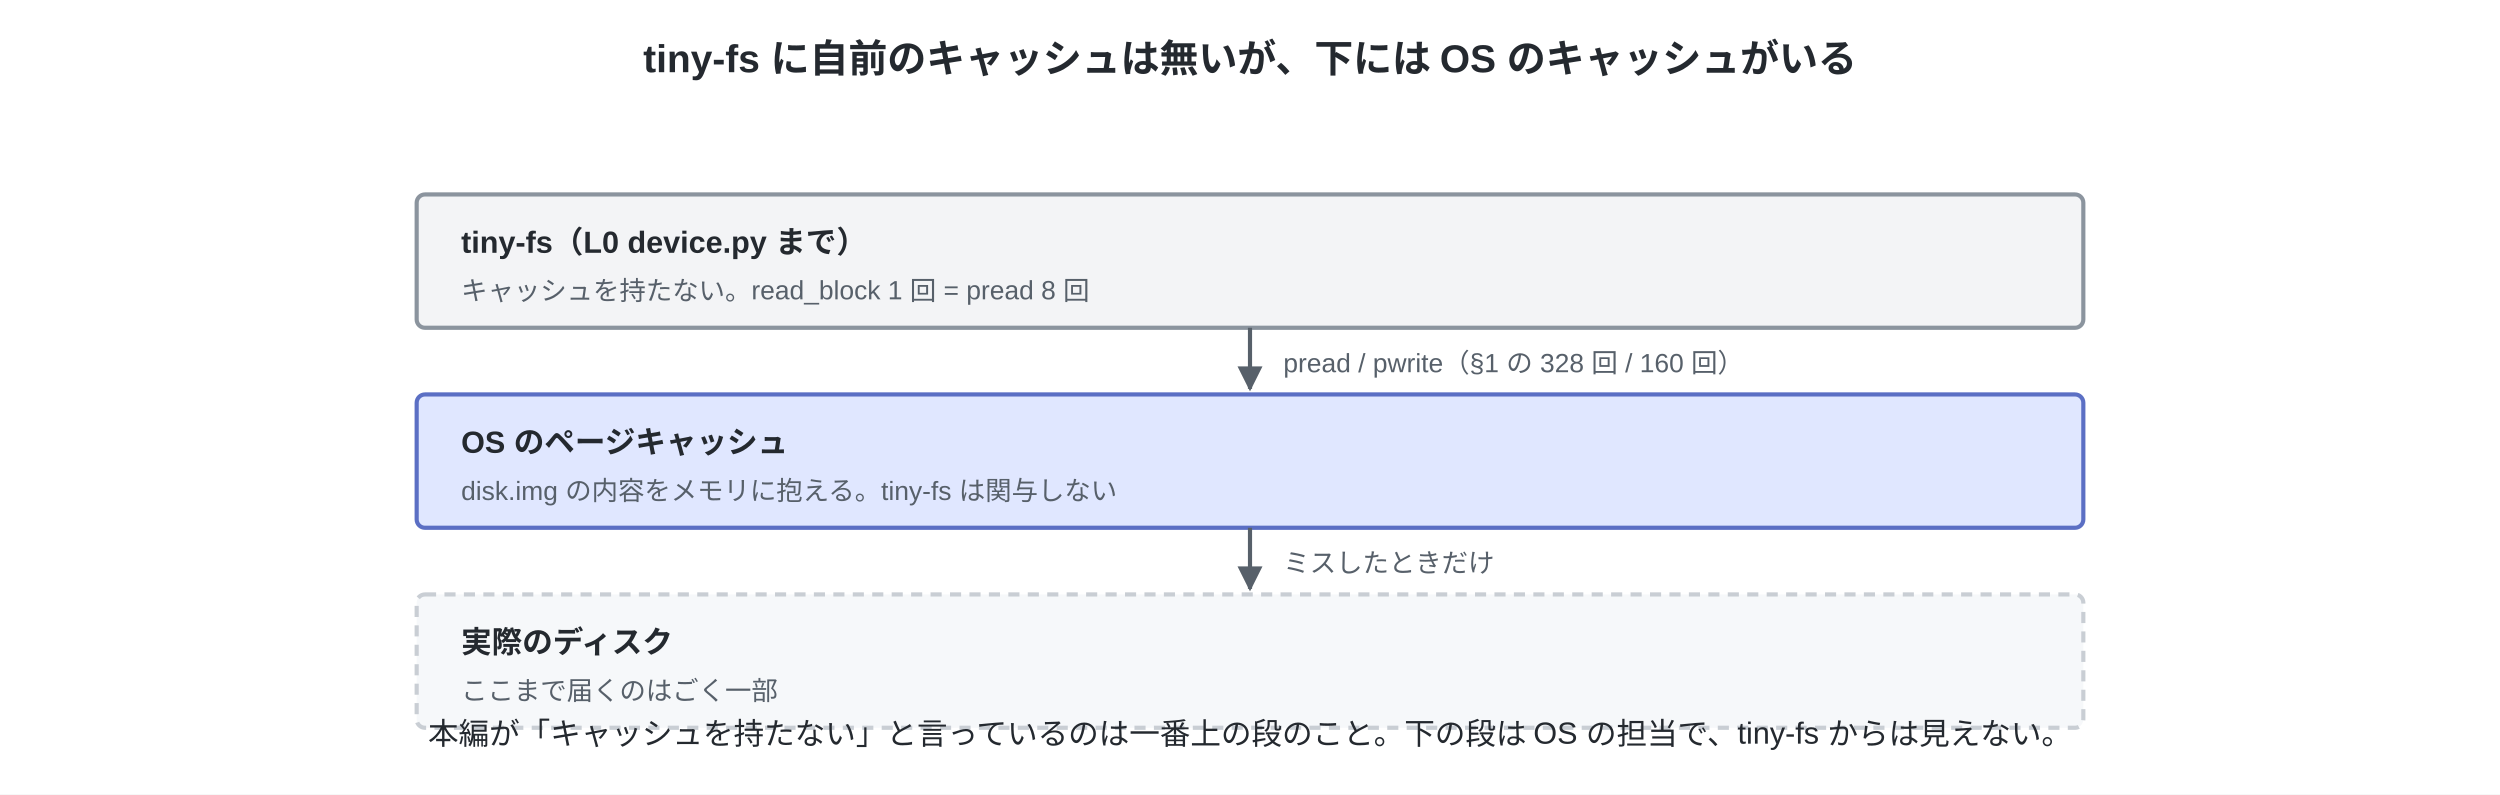
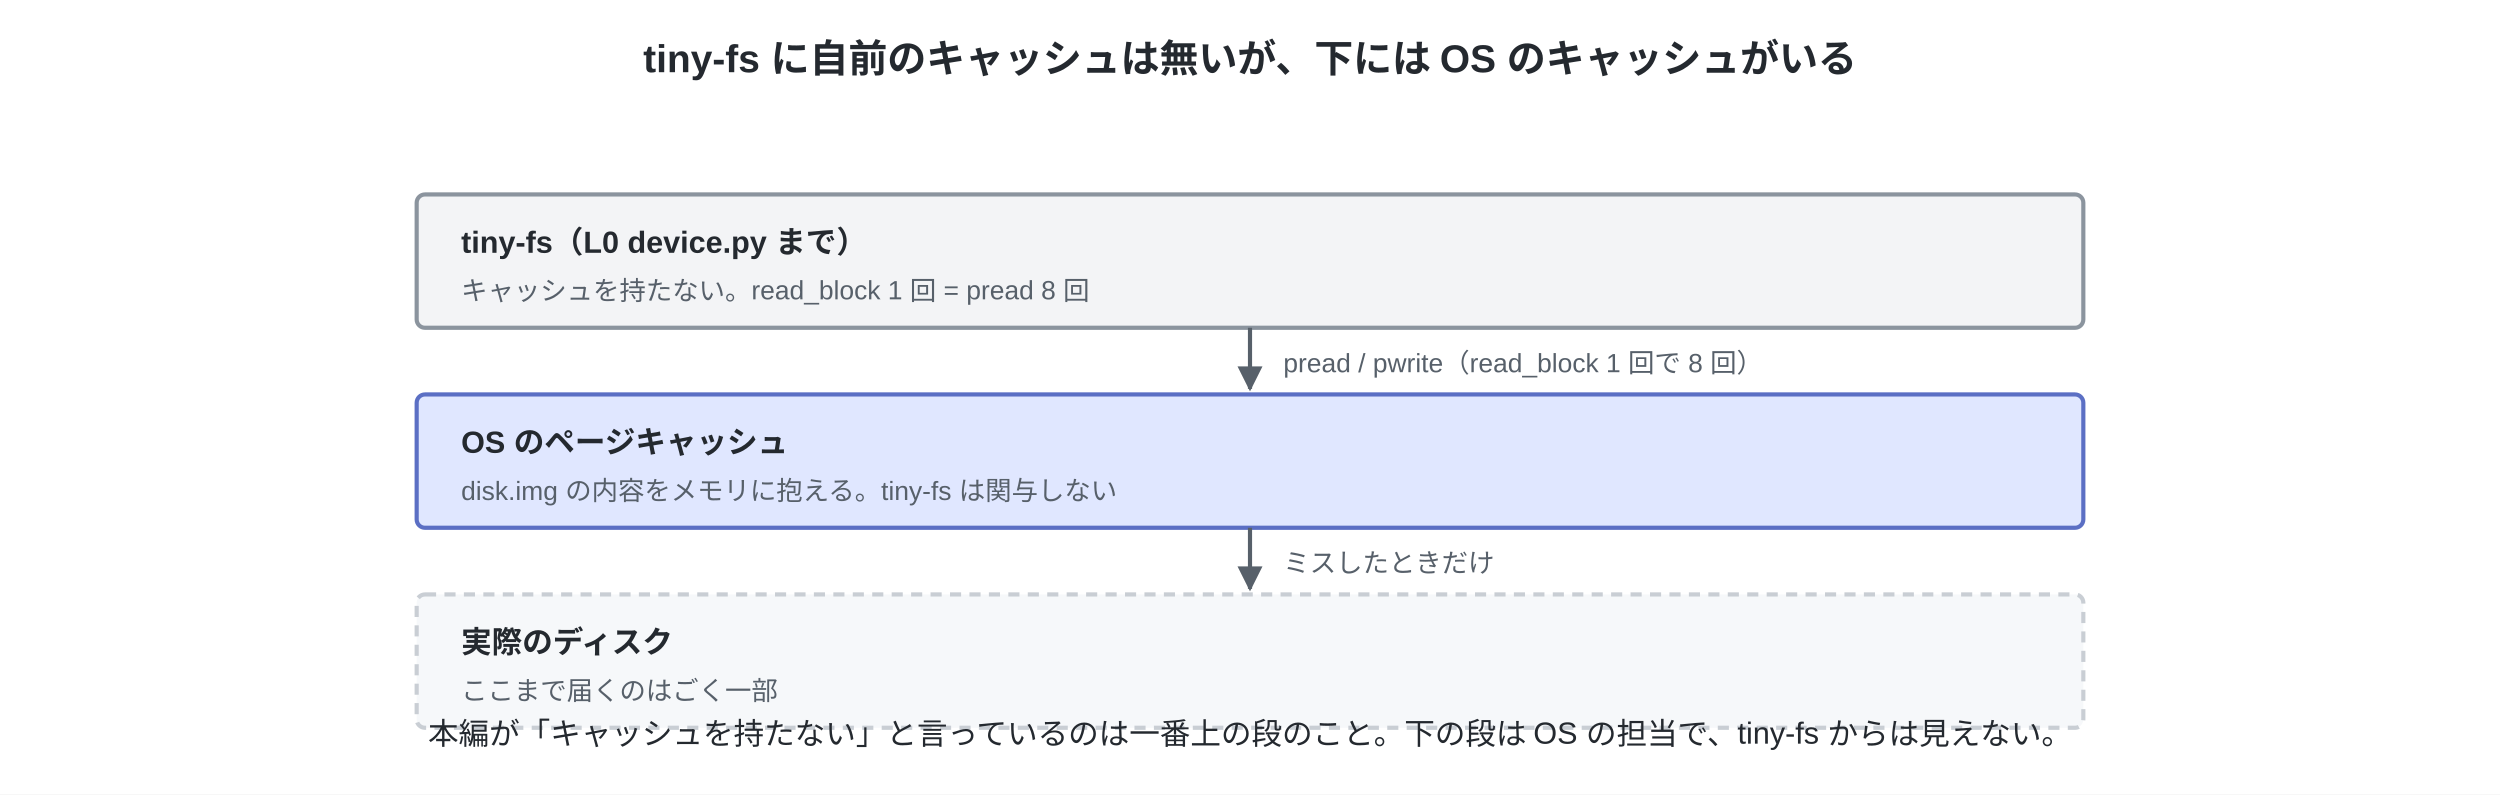
<svg xmlns="http://www.w3.org/2000/svg" width="900" height="286" viewBox="0 0 900 286" role="img" font-family="Helvetica Neue, Arial, Hiragino Sans, Noto Sans JP, sans-serif">
  <rect x="0" y="0" width="900" height="286" fill="#ffffff" />
  <defs>
    <marker id="a" viewBox="0 0 10 10" refX="9" refY="5" markerWidth="6" markerHeight="6" orient="auto-start-reverse">
      <path d="M 0 0 L 10 5 L 0 10 z" fill="#57606a" />
    </marker>
    <marker id="g" viewBox="0 0 10 10" refX="9" refY="5" markerWidth="6" markerHeight="6" orient="auto-start-reverse">
      <path d="M 0 0 L 10 5 L 0 10 z" fill="#3f8f52" />
    </marker>
    <marker id="y" viewBox="0 0 10 10" refX="9" refY="5" markerWidth="6" markerHeight="6" orient="auto-start-reverse">
      <path d="M 0 0 L 10 5 L 0 10 z" fill="#b8860b" />
    </marker>
    <marker id="r" viewBox="0 0 10 10" refX="9" refY="5" markerWidth="6" markerHeight="6" orient="auto-start-reverse">
      <path d="M 0 0 L 10 5 L 0 10 z" fill="#b4413c" />
    </marker>
  </defs>
  <text x="450.0" y="26" font-size="14" fill="#24292f" text-anchor="middle" font-family="Helvetica Neue, Arial, Hiragino Sans, Noto Sans JP, sans-serif" font-weight="bold">tiny-fs に自前のキャッシュは無いが、下には OS のキャッシュがいる</text>
  <rect x="150" y="70" width="600" height="48" rx="3" fill="#f3f4f6" stroke="#8b949e" stroke-width="1.5" />
  <text x="166" y="91" font-size="11" fill="#24292f" text-anchor="start" font-family="Helvetica Neue, Arial, Hiragino Sans, Noto Sans JP, sans-serif" font-weight="bold">tiny-fs（L0 device.py まで）</text>
  <text x="166" y="108" font-size="9.5" fill="#57606a" text-anchor="start" font-family="Helvetica Neue, Arial, Hiragino Sans, Noto Sans JP, sans-serif" font-weight="normal">キャッシュを持たない。read_block 1 回 = pread 8 回</text>
  <rect x="150" y="142" width="600" height="48" rx="3" fill="#e0e7ff" stroke="#5b6fc4" stroke-width="1.5" />
  <text x="166" y="163" font-size="11" fill="#24292f" text-anchor="start" font-family="Helvetica Neue, Arial, Hiragino Sans, Noto Sans JP, sans-serif" font-weight="bold">OS のページキャッシュ</text>
  <text x="166" y="180" font-size="9.5" fill="#57606a" text-anchor="start" font-family="Helvetica Neue, Arial, Hiragino Sans, Noto Sans JP, sans-serif" font-weight="normal">disk.img の内容をメモリに抱える。tiny-fs は関与しない</text>
  <rect x="150" y="214" width="600" height="48" rx="3" fill="#f6f8fa" stroke="#c9ced4" stroke-width="1.5" stroke-dasharray="4 3" />
  <text x="166" y="235" font-size="11" fill="#24292f" text-anchor="start" font-family="Helvetica Neue, Arial, Hiragino Sans, Noto Sans JP, sans-serif" font-weight="bold">実際のディスク</text>
  <text x="166" y="252" font-size="9.5" fill="#57606a" text-anchor="start" font-family="Helvetica Neue, Arial, Hiragino Sans, Noto Sans JP, sans-serif" font-weight="normal">ここまで届くのはごく一部</text>
  <path d="M 450 118 L 450 140" stroke="#57606a" stroke-width="1.5" fill="none" marker-end="url(#a)" />
-   <text x="462" y="134" font-size="9.5" fill="#57606a" text-anchor="start" font-family="Helvetica Neue, Arial, Hiragino Sans, Noto Sans JP, sans-serif" font-weight="normal">pread / pwrite（§1 の 328 回 / 160 回）</text>
+   <text x="462" y="134" font-size="9.5" fill="#57606a" text-anchor="start" font-family="Helvetica Neue, Arial, Hiragino Sans, Noto Sans JP, sans-serif" font-weight="normal">pread / pwrite（read_block 1 回で 8 回）</text>
  <path d="M 450 190 L 450 212" stroke="#57606a" stroke-width="1.5" fill="none" marker-end="url(#a)" />
  <text x="462" y="206" font-size="9.5" fill="#57606a" text-anchor="start" font-family="Helvetica Neue, Arial, Hiragino Sans, Noto Sans JP, sans-serif" font-weight="normal">ミスしたときだけ</text>
  <text x="450" y="268" font-size="11" fill="#24292f" text-anchor="middle" font-family="Helvetica Neue, Arial, Hiragino Sans, Noto Sans JP, sans-serif" font-weight="normal">本編が「キャッシュを持たない」と言っているのは一番上の段のこと。下の段は OS の担当で、tiny-fs からは見えない。</text>
</svg>
